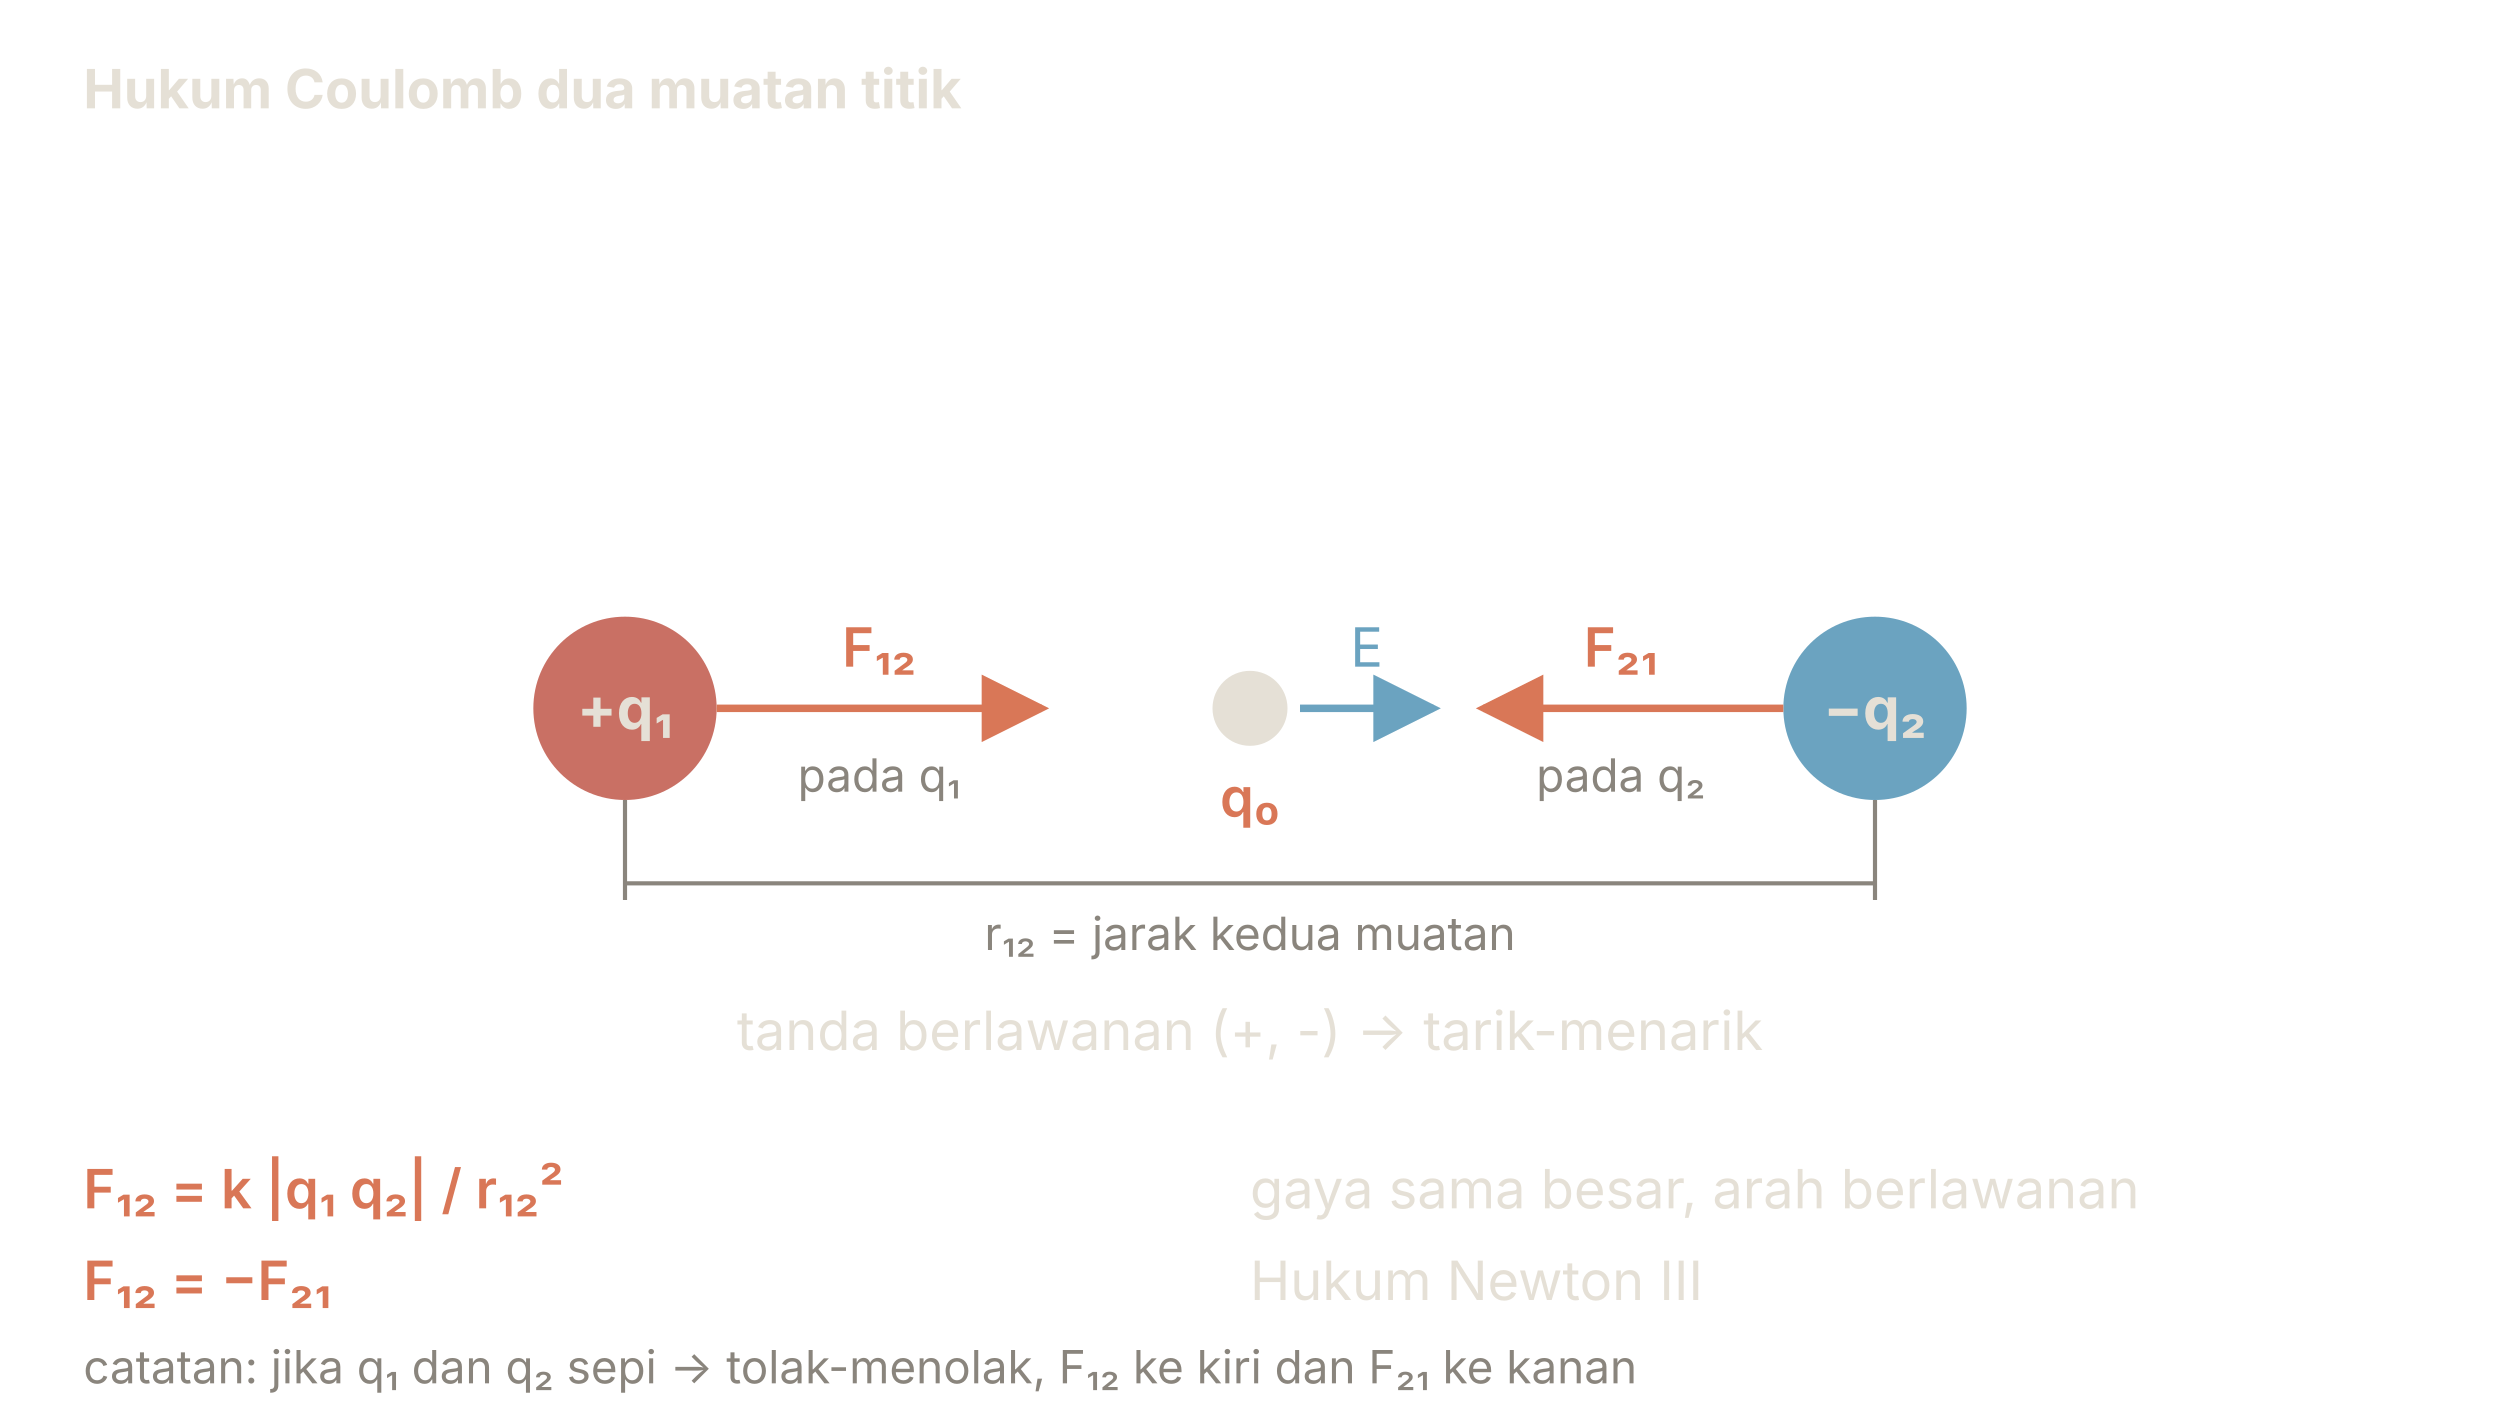
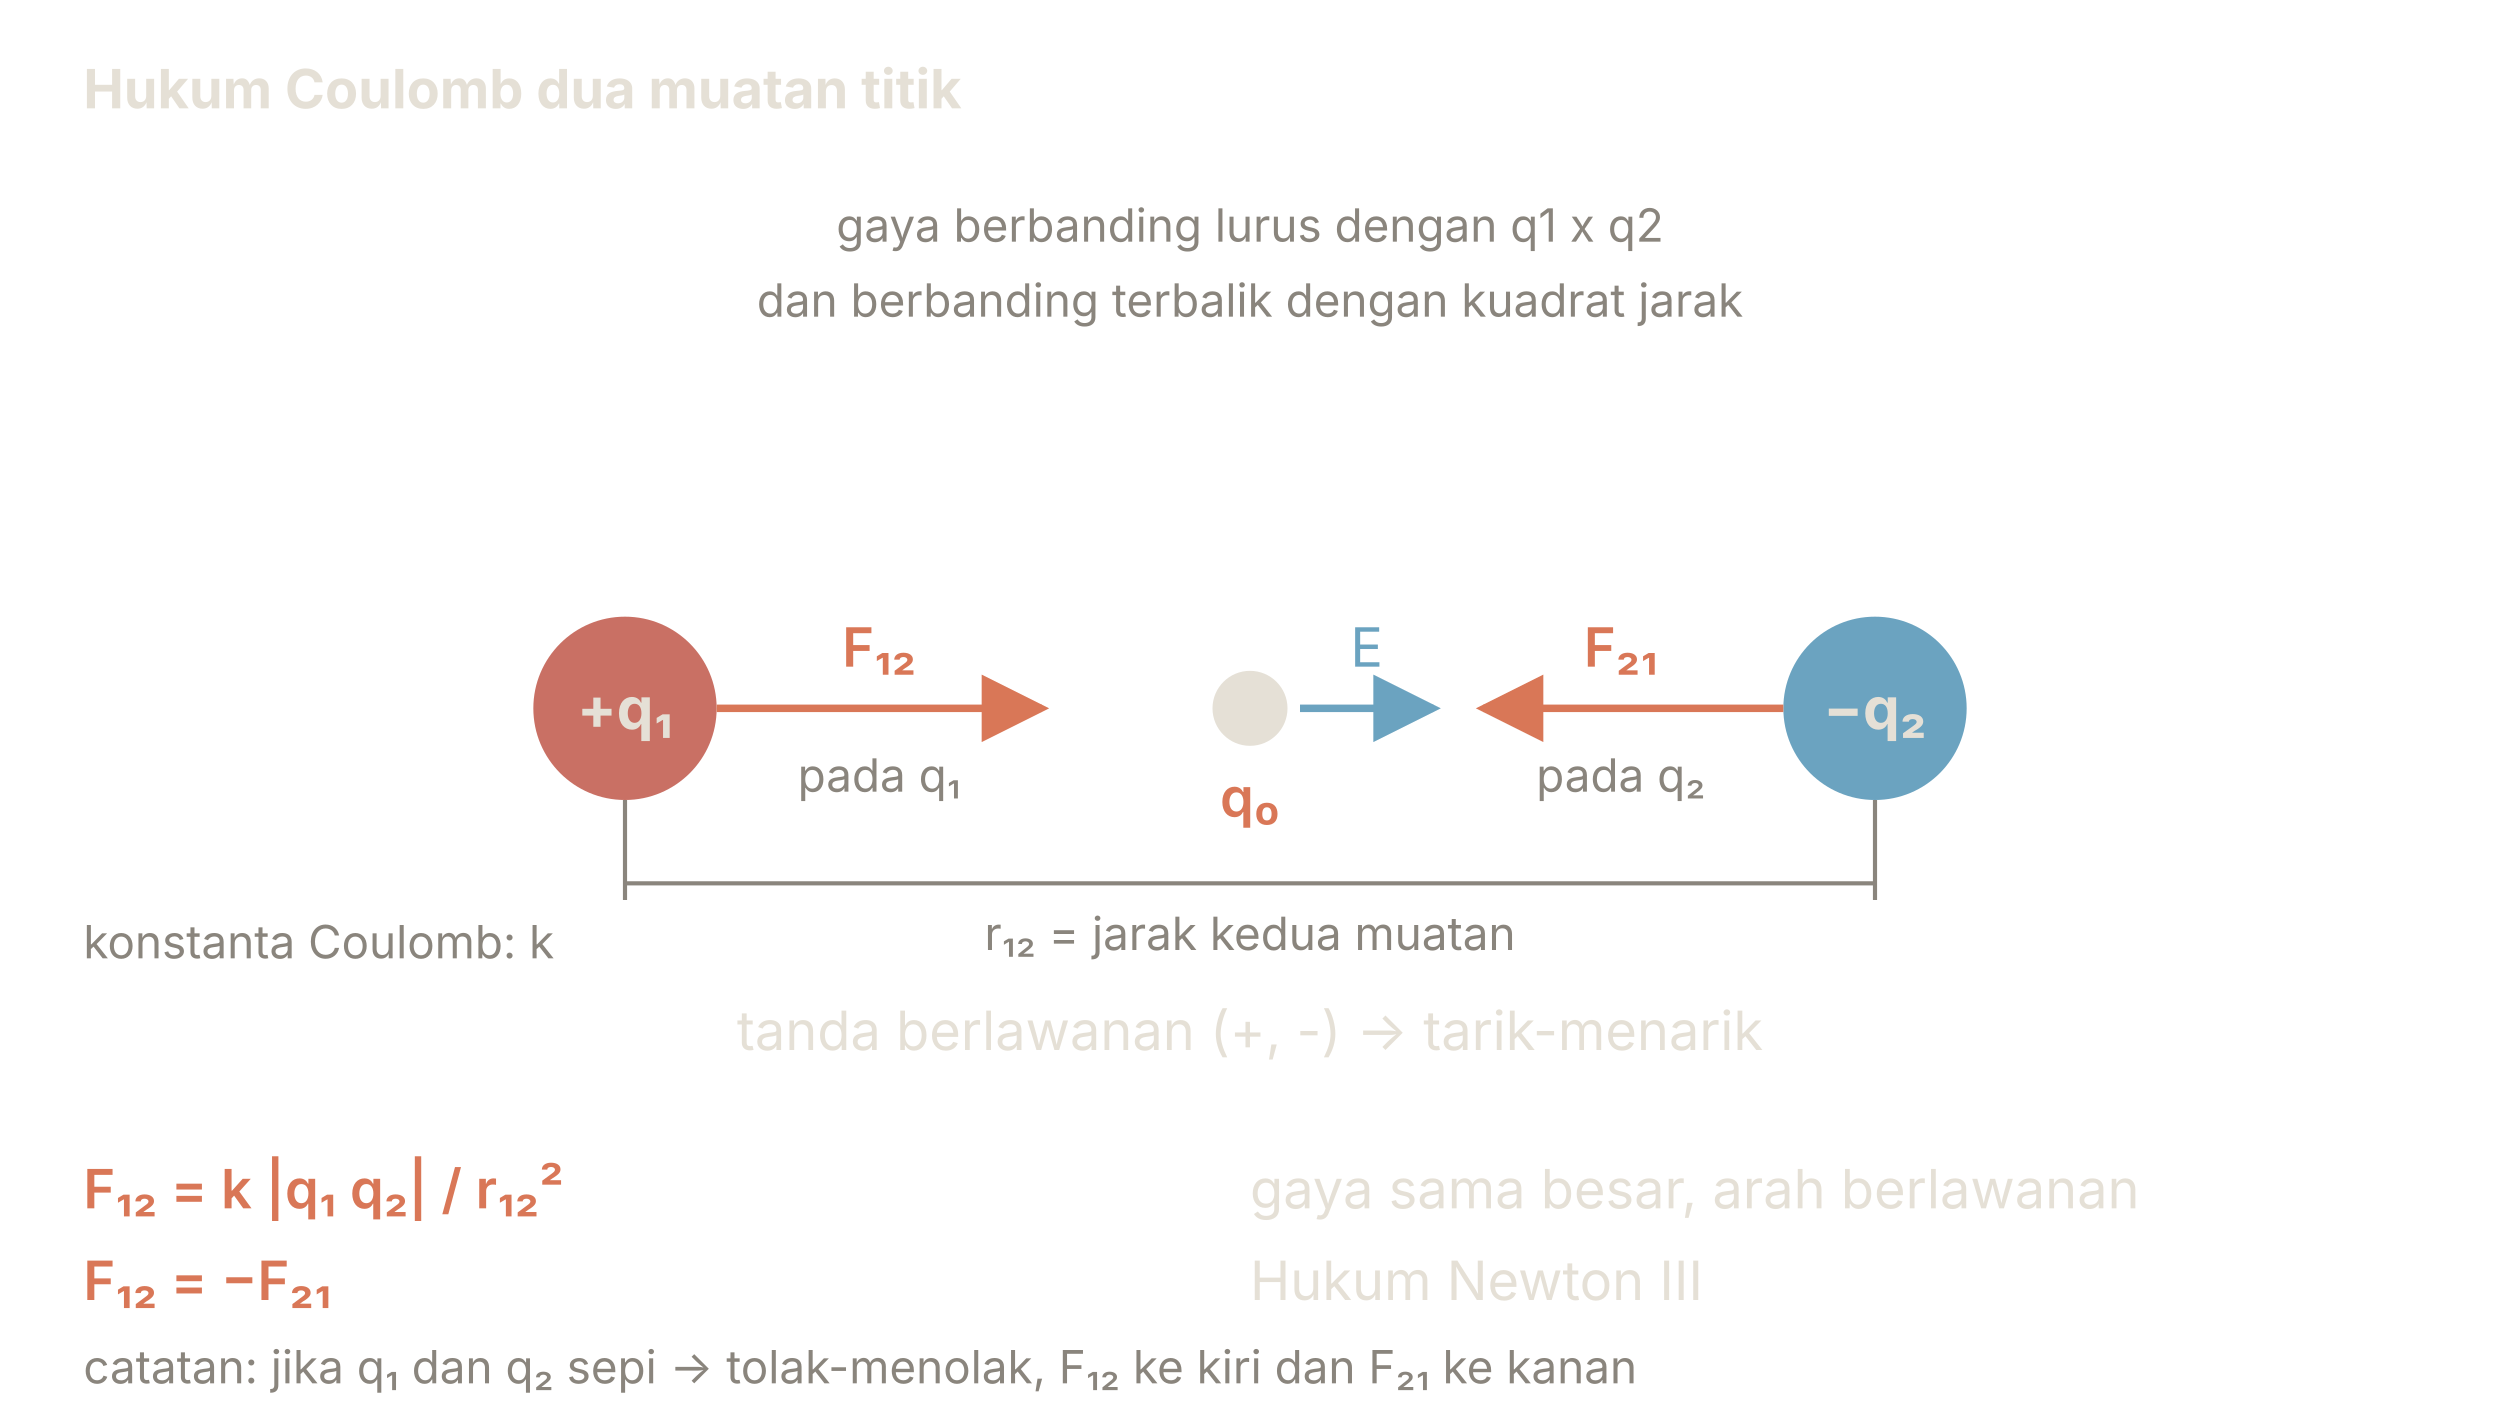
<svg xmlns="http://www.w3.org/2000/svg" viewBox="0 0 600 340" role="img" aria-label="Hukum Coulomb pada dua muatan titik berlawanan tanda: gaya F12 pada q1 dan gaya F21 pada q2 sama besar dan berlawanan arah, jarak r12">
  <defs>
    <style>
      .t   { font-family: system-ui, -apple-system, "Segoe UI", sans-serif; font-size: 13px; fill: #e5e0d6; }
      .tb  { font-family: system-ui, -apple-system, "Segoe UI", sans-serif; font-size: 13px; fill: #e5e0d6; font-weight: 700; }
      .ts  { font-family: system-ui, -apple-system, "Segoe UI", sans-serif; font-size: 11px; fill: #8a857d; }
      .acc { font-family: system-ui, -apple-system, "Segoe UI", sans-serif; font-size: 13px; fill: #d97757; font-weight: 600; }
      .ax  { stroke: #8a857d; stroke-width: 1; stroke-dasharray: 5 4; }
      .ln  { stroke: #e5e0d6; stroke-width: 2; fill: none; }
      .dim { stroke: #8a857d; stroke-width: 1; fill: none; }
      .vd  { stroke: #6ba3c0; stroke-width: 1.8; marker-end: url(#vb-lsc); }
      .fa  { stroke: #d97757; stroke-width: 1.8; marker-end: url(#fa-lsc); }
      .hs  { stroke: #e8b86d; stroke-width: 1.8; marker-end: url(#va-lsc); }
      .ext { stroke: #7fb069; stroke-width: 1.8; marker-end: url(#vg-lsc); }
      .gh  { stroke: #d97757; stroke-width: 1.5; stroke-dasharray: 4 3; }
      .gb  { stroke: #6ba3c0; stroke-width: 1.5; stroke-dasharray: 4 3; }
    </style>
    <marker id="vb-lsc" markerWidth="9" markerHeight="9" refX="8" refY="4.5" orient="auto">
      <path d="M0,0 L9,4.5 L0,9 Z" fill="#6ba3c0" />
    </marker>
    <marker id="fa-lsc" markerWidth="9" markerHeight="9" refX="8" refY="4.5" orient="auto">
      <path d="M0,0 L9,4.5 L0,9 Z" fill="#d97757" />
    </marker>
    <marker id="va-lsc" markerWidth="9" markerHeight="9" refX="8" refY="4.5" orient="auto">
      <path d="M0,0 L9,4.5 L0,9 Z" fill="#e8b86d" />
    </marker>
    <marker id="vg-lsc" markerWidth="9" markerHeight="9" refX="8" refY="4.5" orient="auto">
      <path d="M0,0 L9,4.5 L0,9 Z" fill="#7fb069" />
    </marker>
  </defs>
  <text class="tb" x="20" y="26">Hukum Coulomb dua muatan titik</text>
+   <text class="ts" x="300" y="58" text-anchor="middle">gaya berbanding lurus dengan q1 x q2</text>
+   <text class="ts" x="300" y="76" text-anchor="middle">dan berbanding terbalik dengan kuadrat jarak</text>
+   <text class="ts" x="20" y="230">konstanta Coulomb: k</text>
  <circle cx="150" cy="170" r="22" fill="#c97064" />
  <text x="150" y="175" text-anchor="middle" style="font-family:system-ui,-apple-system,'Segoe UI',sans-serif;font-size:14px;font-weight:700;fill:#e5e0d6">+q₁</text>
  <circle cx="450" cy="170" r="22" fill="#6ba3c0" />
  <text x="450" y="175" text-anchor="middle" style="font-family:system-ui,-apple-system,'Segoe UI',sans-serif;font-size:14px;font-weight:700;fill:#e5e0d6">−q₂</text>
  <line class="fa" x1="172" y1="170" x2="250" y2="170" />
  <text class="acc" x="211" y="160" text-anchor="middle">F₁₂</text>
  <text class="ts" x="211" y="190" text-anchor="middle">pada q₁</text>
  <line class="fa" x1="428" y1="170" x2="356" y2="170" />
  <text class="acc" x="389" y="160" text-anchor="middle">F₂₁</text>
  <text class="ts" x="389" y="190" text-anchor="middle">pada q₂</text>
  <circle cx="300" cy="170" r="9" fill="#e5e0d6" />
  <line class="vd" x1="312" y1="170" x2="344" y2="170" />
  <text class="t" x="328" y="160" text-anchor="middle" style="fill:#6ba3c0">E</text>
  <text class="acc" x="300" y="196" text-anchor="middle">q₀</text>
  <line class="dim" x1="150" y1="192" x2="150" y2="216" />
  <line class="dim" x1="450" y1="192" x2="450" y2="216" />
  <line class="dim" x1="150" y1="212" x2="450" y2="212" />
  <text class="ts" x="300" y="228" text-anchor="middle">r₁₂ = jarak kedua muatan</text>
  <text class="t" x="300" y="252" text-anchor="middle">tanda berlawanan (+, -) -&gt; tarik-menarik</text>
  <text class="acc" x="20" y="290">F₁₂ = k |q₁ q₂| / r₁₂²</text>
  <text class="acc" x="20" y="312">F₁₂ = −F₂₁</text>
  <text class="t" x="300" y="290">gaya sama besar, arah berlawanan</text>
  <text class="t" x="300" y="312">Hukum Newton III</text>
  <text class="ts" x="20" y="332">catatan: jika q₁ dan q₂ sepi -&gt; tolak-menolak, F₁₂ ke kiri dan F₂₁ ke kanan</text>
</svg>
